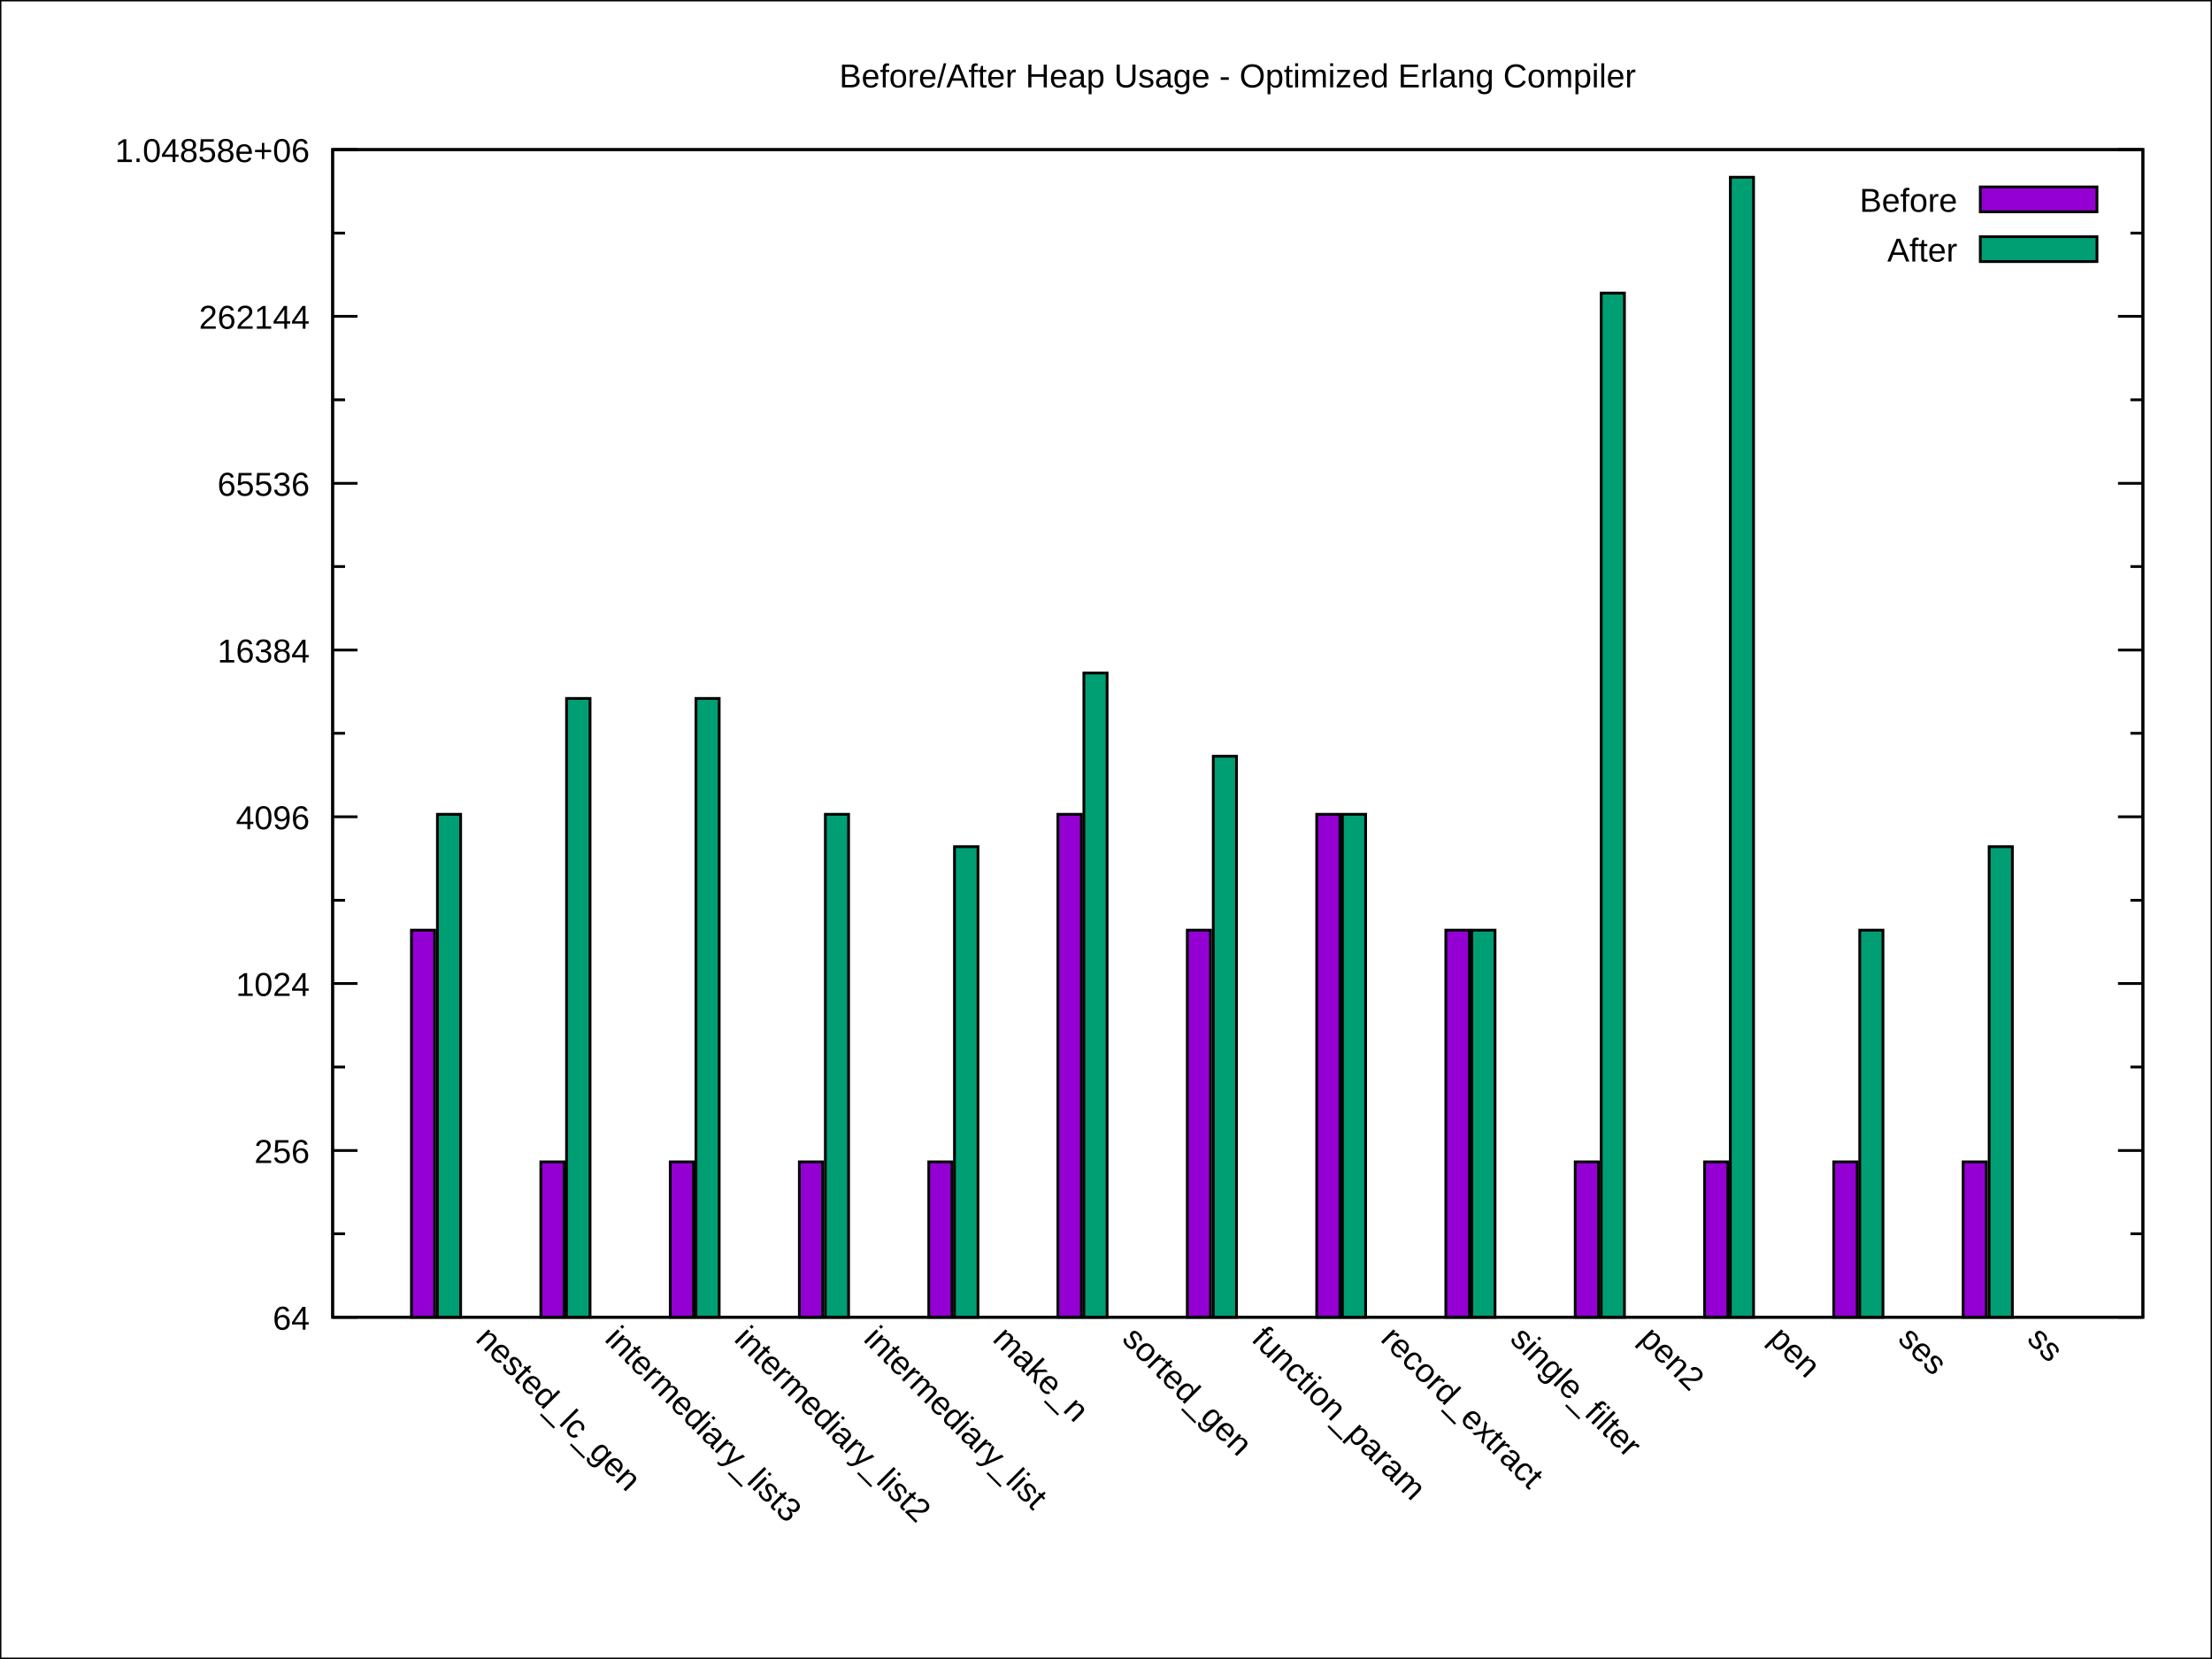
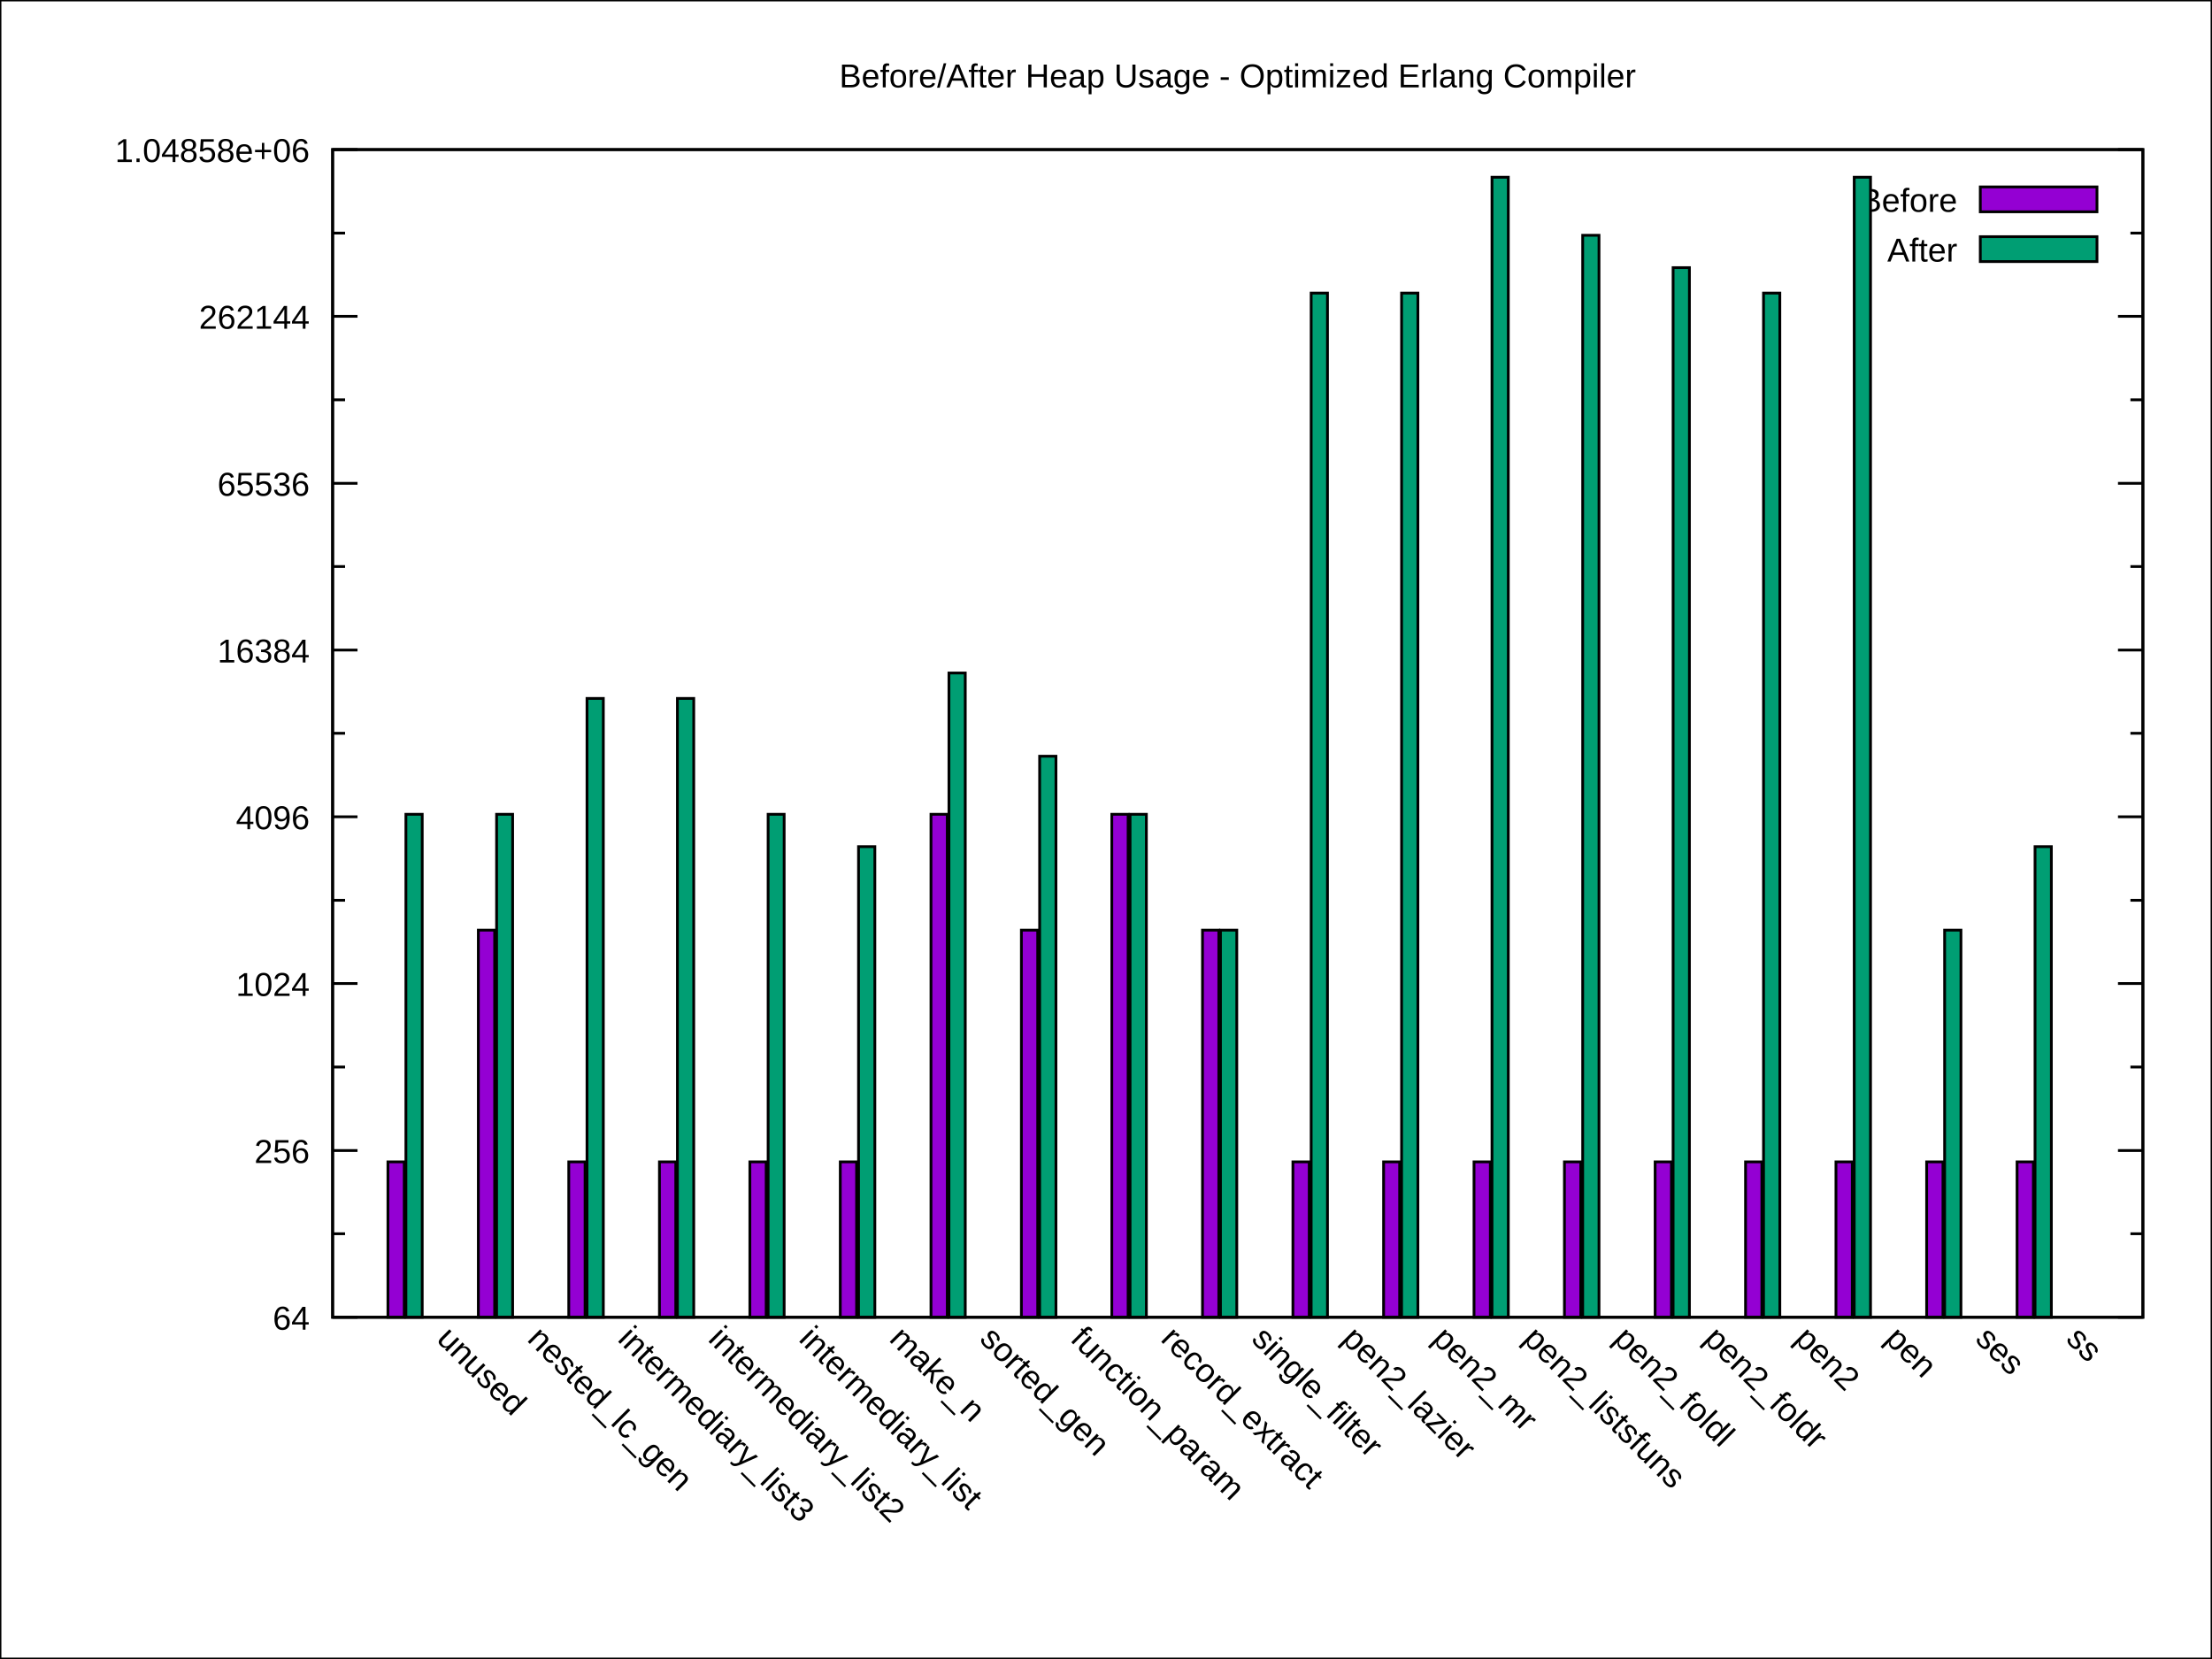
<svg xmlns="http://www.w3.org/2000/svg" xmlns:xlink="http://www.w3.org/1999/xlink" width="800" height="600" viewBox="0 0 800 600">
  <rect x="0" y="0" width="800" height="600" fill="#ffffff" stroke="black" stroke-width="1" />
  <g id="gnuplot_canvas">
    <defs>
      <circle id="gpDot" r="0.5" stroke-width="0.5" />
      <path id="gpPt0" stroke-width="0.222" stroke="currentColor" d="M-1,0 h2 M0,-1 v2" />
      <path id="gpPt1" stroke-width="0.222" stroke="currentColor" d="M-1,-1 L1,1 M1,-1 L-1,1" />
      <path id="gpPt2" stroke-width="0.222" stroke="currentColor" d="M-1,0 L1,0 M0,-1 L0,1 M-1,-1 L1,1 M-1,1 L1,-1" />
      <rect id="gpPt3" stroke-width="0.222" stroke="currentColor" x="-1" y="-1" width="2" height="2" />
      <rect id="gpPt4" stroke-width="0.222" stroke="currentColor" fill="currentColor" x="-1" y="-1" width="2" height="2" />
      <circle id="gpPt5" stroke-width="0.222" stroke="currentColor" cx="0" cy="0" r="1" />
      <use xlink:href="#gpPt5" id="gpPt6" fill="currentColor" stroke="none" />
      <path id="gpPt7" stroke-width="0.222" stroke="currentColor" d="M0,-1.33 L-1.33,0.67 L1.33,0.67 z" />
      <use xlink:href="#gpPt7" id="gpPt8" fill="currentColor" stroke="none" />
      <use xlink:href="#gpPt7" id="gpPt9" stroke="currentColor" transform="rotate(180)" />
      <use xlink:href="#gpPt9" id="gpPt10" fill="currentColor" stroke="none" />
      <use xlink:href="#gpPt3" id="gpPt11" stroke="currentColor" transform="rotate(45)" />
      <use xlink:href="#gpPt11" id="gpPt12" fill="currentColor" stroke="none" />
      <path id="gpPt13" stroke-width="0.222" stroke="currentColor" d="M0,1.330 L1.265,0.411 L0.782,-1.067 L-0.782,-1.076 L-1.265,0.411 z" />
      <use xlink:href="#gpPt13" id="gpPt14" fill="currentColor" stroke="none" />
      <filter id="textbox" filterUnits="objectBoundingBox" x="0" y="0" height="1" width="1">
        <feFlood flood-color="white" flood-opacity="1" result="bgnd" />
        <feComposite in="SourceGraphic" in2="bgnd" operator="atop" />
      </filter>
      <filter id="greybox" filterUnits="objectBoundingBox" x="0" y="0" height="1" width="1">
        <feFlood flood-color="lightgrey" flood-opacity="1" result="grey" />
        <feComposite in="SourceGraphic" in2="grey" operator="atop" />
      </filter>
    </defs>
    <g fill="none" color="white" stroke="currentColor" stroke-width="1.00" stroke-linecap="butt" stroke-linejoin="miter">
</g>
    <g fill="none" color="black" stroke="currentColor" stroke-width="1.00" stroke-linecap="butt" stroke-linejoin="miter">
      <path stroke="black" d="M120.3,476.4 L129.3,476.4 M775.0,476.4 L766.0,476.4  " />
      <g transform="translate(112.0,480.9)" stroke="none" fill="black" font-family="Arial" font-size="12.00" text-anchor="end">
        <text> 64</text>
      </g>
    </g>
    <g fill="none" color="black" stroke="currentColor" stroke-width="1.00" stroke-linecap="butt" stroke-linejoin="miter">
      <path stroke="black" d="M120.3,446.2 L124.8,446.2 M775.0,446.2 L770.5,446.2 M120.3,416.1 L129.3,416.1 M775.0,416.1 L766.0,416.1    " />
      <g transform="translate(112.0,420.6)" stroke="none" fill="black" font-family="Arial" font-size="12.00" text-anchor="end">
        <text> 256</text>
      </g>
    </g>
    <g fill="none" color="black" stroke="currentColor" stroke-width="1.00" stroke-linecap="butt" stroke-linejoin="miter">
      <path stroke="black" d="M120.3,385.9 L124.8,385.9 M775.0,385.9 L770.5,385.9 M120.3,355.7 L129.3,355.7 M775.0,355.7 L766.0,355.7    " />
      <g transform="translate(112.0,360.2)" stroke="none" fill="black" font-family="Arial" font-size="12.00" text-anchor="end">
        <text> 1024</text>
      </g>
    </g>
    <g fill="none" color="black" stroke="currentColor" stroke-width="1.00" stroke-linecap="butt" stroke-linejoin="miter">
      <path stroke="black" d="M120.3,325.6 L124.8,325.6 M775.0,325.6 L770.5,325.6 M120.3,295.4 L129.3,295.4 M775.0,295.4 L766.0,295.4    " />
      <g transform="translate(112.0,299.9)" stroke="none" fill="black" font-family="Arial" font-size="12.00" text-anchor="end">
        <text> 4096</text>
      </g>
    </g>
    <g fill="none" color="black" stroke="currentColor" stroke-width="1.00" stroke-linecap="butt" stroke-linejoin="miter">
      <path stroke="black" d="M120.3,265.2 L124.8,265.2 M775.0,265.2 L770.5,265.2 M120.3,235.1 L129.3,235.1 M775.0,235.1 L766.0,235.1    " />
      <g transform="translate(112.0,239.6)" stroke="none" fill="black" font-family="Arial" font-size="12.00" text-anchor="end">
        <text> 16384</text>
      </g>
    </g>
    <g fill="none" color="black" stroke="currentColor" stroke-width="1.00" stroke-linecap="butt" stroke-linejoin="miter">
      <path stroke="black" d="M120.3,204.9 L124.8,204.9 M775.0,204.9 L770.5,204.9 M120.3,174.8 L129.3,174.8 M775.0,174.8 L766.0,174.8    " />
      <g transform="translate(112.0,179.3)" stroke="none" fill="black" font-family="Arial" font-size="12.00" text-anchor="end">
        <text> 65536</text>
      </g>
    </g>
    <g fill="none" color="black" stroke="currentColor" stroke-width="1.00" stroke-linecap="butt" stroke-linejoin="miter">
      <path stroke="black" d="M120.3,144.6 L124.8,144.6 M775.0,144.6 L770.5,144.6 M120.3,114.4 L129.3,114.4 M775.0,114.4 L766.0,114.4    " />
      <g transform="translate(112.0,118.9)" stroke="none" fill="black" font-family="Arial" font-size="12.00" text-anchor="end">
        <text> 262144</text>
      </g>
    </g>
    <g fill="none" color="black" stroke="currentColor" stroke-width="1.00" stroke-linecap="butt" stroke-linejoin="miter">
      <path stroke="black" d="M120.3,84.3 L124.8,84.3 M775.0,84.3 L770.5,84.3 M120.3,54.1 L129.3,54.1 M775.0,54.1 L766.0,54.1    " />
      <g transform="translate(112.0,58.6)" stroke="none" fill="black" font-family="Arial" font-size="12.00" text-anchor="end">
        <text> 1.04858e+06</text>
      </g>
    </g>
    <g fill="none" color="black" stroke="currentColor" stroke-width="1.00" stroke-linecap="butt" stroke-linejoin="miter">
-       <path stroke="black" d="M167.1,476.4 M167.1,54.1  " />
-       <g transform="translate(171.6,484.7) rotate(45)" stroke="none" fill="black" font-family="Arial" font-size="12.00" text-anchor="start">
+       <path stroke="black" d="M153.0,476.4 M153.0,54.1  " />
+       <g transform="translate(157.5,484.7) rotate(45)" stroke="none" fill="black" font-family="Arial" font-size="12.00" text-anchor="start">
+         <text>unused</text>
+       </g>
+     </g>
+     <g fill="none" color="black" stroke="currentColor" stroke-width="1.00" stroke-linecap="butt" stroke-linejoin="miter">
+       <path stroke="black" d="M185.8,476.4 M185.8,54.1  " />
+       <g transform="translate(190.3,484.7) rotate(45)" stroke="none" fill="black" font-family="Arial" font-size="12.00" text-anchor="start">
        <text>nested_lc_gen</text>
      </g>
    </g>
    <g fill="none" color="black" stroke="currentColor" stroke-width="1.00" stroke-linecap="butt" stroke-linejoin="miter">
-       <path stroke="black" d="M213.8,476.4 M213.8,54.1  " />
-       <g transform="translate(218.3,484.7) rotate(45)" stroke="none" fill="black" font-family="Arial" font-size="12.00" text-anchor="start">
+       <path stroke="black" d="M218.5,476.4 M218.5,54.1  " />
+       <g transform="translate(223.0,484.7) rotate(45)" stroke="none" fill="black" font-family="Arial" font-size="12.00" text-anchor="start">
        <text>intermediary_list3</text>
      </g>
    </g>
    <g fill="none" color="black" stroke="currentColor" stroke-width="1.00" stroke-linecap="butt" stroke-linejoin="miter">
-       <path stroke="black" d="M260.6,476.4 M260.6,54.1  " />
-       <g transform="translate(265.1,484.7) rotate(45)" stroke="none" fill="black" font-family="Arial" font-size="12.00" text-anchor="start">
+       <path stroke="black" d="M251.2,476.4 M251.2,54.1  " />
+       <g transform="translate(255.7,484.7) rotate(45)" stroke="none" fill="black" font-family="Arial" font-size="12.00" text-anchor="start">
        <text>intermediary_list2</text>
      </g>
    </g>
    <g fill="none" color="black" stroke="currentColor" stroke-width="1.00" stroke-linecap="butt" stroke-linejoin="miter">
-       <path stroke="black" d="M307.4,476.4 M307.4,54.1  " />
-       <g transform="translate(311.9,484.7) rotate(45)" stroke="none" fill="black" font-family="Arial" font-size="12.00" text-anchor="start">
+       <path stroke="black" d="M284.0,476.4 M284.0,54.1  " />
+       <g transform="translate(288.5,484.7) rotate(45)" stroke="none" fill="black" font-family="Arial" font-size="12.00" text-anchor="start">
        <text>intermediary_list</text>
      </g>
    </g>
    <g fill="none" color="black" stroke="currentColor" stroke-width="1.00" stroke-linecap="butt" stroke-linejoin="miter">
-       <path stroke="black" d="M354.1,476.4 M354.1,54.1  " />
-       <g transform="translate(358.6,484.7) rotate(45)" stroke="none" fill="black" font-family="Arial" font-size="12.00" text-anchor="start">
+       <path stroke="black" d="M316.7,476.4 M316.7,54.1  " />
+       <g transform="translate(321.2,484.7) rotate(45)" stroke="none" fill="black" font-family="Arial" font-size="12.00" text-anchor="start">
        <text>make_n</text>
      </g>
    </g>
    <g fill="none" color="black" stroke="currentColor" stroke-width="1.00" stroke-linecap="butt" stroke-linejoin="miter">
-       <path stroke="black" d="M400.9,476.4 M400.9,54.1  " />
-       <g transform="translate(405.4,484.7) rotate(45)" stroke="none" fill="black" font-family="Arial" font-size="12.00" text-anchor="start">
+       <path stroke="black" d="M349.4,476.4 M349.4,54.1  " />
+       <g transform="translate(353.9,484.7) rotate(45)" stroke="none" fill="black" font-family="Arial" font-size="12.00" text-anchor="start">
        <text>sorted_gen</text>
+       </g>
+     </g>
+     <g fill="none" color="black" stroke="currentColor" stroke-width="1.00" stroke-linecap="butt" stroke-linejoin="miter">
+       <path stroke="black" d="M382.2,476.4 M382.2,54.1  " />
+       <g transform="translate(386.7,484.7) rotate(45)" stroke="none" fill="black" font-family="Arial" font-size="12.00" text-anchor="start">
+         <text>function_param</text>
+       </g>
+     </g>
+     <g fill="none" color="black" stroke="currentColor" stroke-width="1.00" stroke-linecap="butt" stroke-linejoin="miter">
+       <path stroke="black" d="M414.9,476.4 M414.9,54.1  " />
+       <g transform="translate(419.4,484.7) rotate(45)" stroke="none" fill="black" font-family="Arial" font-size="12.00" text-anchor="start">
+         <text>record_extract</text>
      </g>
    </g>
    <g fill="none" color="black" stroke="currentColor" stroke-width="1.00" stroke-linecap="butt" stroke-linejoin="miter">
      <path stroke="black" d="M447.7,476.4 M447.7,54.1  " />
      <g transform="translate(452.2,484.7) rotate(45)" stroke="none" fill="black" font-family="Arial" font-size="12.00" text-anchor="start">
-         <text>function_param</text>
-       </g>
-     </g>
-     <g fill="none" color="black" stroke="currentColor" stroke-width="1.00" stroke-linecap="butt" stroke-linejoin="miter">
-       <path stroke="black" d="M494.4,476.4 M494.4,54.1  " />
-       <g transform="translate(498.9,484.7) rotate(45)" stroke="none" fill="black" font-family="Arial" font-size="12.00" text-anchor="start">
-         <text>record_extract</text>
-       </g>
-     </g>
-     <g fill="none" color="black" stroke="currentColor" stroke-width="1.00" stroke-linecap="butt" stroke-linejoin="miter">
-       <path stroke="black" d="M541.2,476.4 M541.2,54.1  " />
-       <g transform="translate(545.7,484.7) rotate(45)" stroke="none" fill="black" font-family="Arial" font-size="12.00" text-anchor="start">
        <text>single_filter</text>
      </g>
    </g>
    <g fill="none" color="black" stroke="currentColor" stroke-width="1.00" stroke-linecap="butt" stroke-linejoin="miter">
-       <path stroke="black" d="M587.9,476.4 M587.9,54.1  " />
-       <g transform="translate(592.4,484.7) rotate(45)" stroke="none" fill="black" font-family="Arial" font-size="12.00" text-anchor="start">
+       <path stroke="black" d="M480.4,476.4 M480.4,54.1  " />
+       <g transform="translate(484.9,484.7) rotate(45)" stroke="none" fill="black" font-family="Arial" font-size="12.00" text-anchor="start">
+         <text>pen2_lazier</text>
+       </g>
+     </g>
+     <g fill="none" color="black" stroke="currentColor" stroke-width="1.00" stroke-linecap="butt" stroke-linejoin="miter">
+       <path stroke="black" d="M513.1,476.4 M513.1,54.1  " />
+       <g transform="translate(517.6,484.7) rotate(45)" stroke="none" fill="black" font-family="Arial" font-size="12.00" text-anchor="start">
+         <text>pen2_mr</text>
+       </g>
+     </g>
+     <g fill="none" color="black" stroke="currentColor" stroke-width="1.00" stroke-linecap="butt" stroke-linejoin="miter">
+       <path stroke="black" d="M545.9,476.4 M545.9,54.1  " />
+       <g transform="translate(550.4,484.7) rotate(45)" stroke="none" fill="black" font-family="Arial" font-size="12.00" text-anchor="start">
+         <text>pen2_listsfuns</text>
+       </g>
+     </g>
+     <g fill="none" color="black" stroke="currentColor" stroke-width="1.00" stroke-linecap="butt" stroke-linejoin="miter">
+       <path stroke="black" d="M578.6,476.4 M578.6,54.1  " />
+       <g transform="translate(583.1,484.7) rotate(45)" stroke="none" fill="black" font-family="Arial" font-size="12.00" text-anchor="start">
+         <text>pen2_foldl</text>
+       </g>
+     </g>
+     <g fill="none" color="black" stroke="currentColor" stroke-width="1.00" stroke-linecap="butt" stroke-linejoin="miter">
+       <path stroke="black" d="M611.3,476.4 M611.3,54.1  " />
+       <g transform="translate(615.8,484.7) rotate(45)" stroke="none" fill="black" font-family="Arial" font-size="12.00" text-anchor="start">
+         <text>pen2_foldr</text>
+       </g>
+     </g>
+     <g fill="none" color="black" stroke="currentColor" stroke-width="1.00" stroke-linecap="butt" stroke-linejoin="miter">
+       <path stroke="black" d="M644.1,476.4 M644.1,54.1  " />
+       <g transform="translate(648.6,484.7) rotate(45)" stroke="none" fill="black" font-family="Arial" font-size="12.00" text-anchor="start">
        <text>pen2</text>
      </g>
    </g>
    <g fill="none" color="black" stroke="currentColor" stroke-width="1.00" stroke-linecap="butt" stroke-linejoin="miter">
-       <path stroke="black" d="M634.7,476.4 M634.7,54.1  " />
-       <g transform="translate(639.2,484.7) rotate(45)" stroke="none" fill="black" font-family="Arial" font-size="12.00" text-anchor="start">
+       <path stroke="black" d="M676.8,476.4 M676.8,54.1  " />
+       <g transform="translate(681.3,484.7) rotate(45)" stroke="none" fill="black" font-family="Arial" font-size="12.00" text-anchor="start">
        <text>pen</text>
      </g>
    </g>
    <g fill="none" color="black" stroke="currentColor" stroke-width="1.00" stroke-linecap="butt" stroke-linejoin="miter">
-       <path stroke="black" d="M681.5,476.4 M681.5,54.1  " />
-       <g transform="translate(686.0,484.7) rotate(45)" stroke="none" fill="black" font-family="Arial" font-size="12.00" text-anchor="start">
+       <path stroke="black" d="M709.5,476.4 M709.5,54.1  " />
+       <g transform="translate(714.0,484.7) rotate(45)" stroke="none" fill="black" font-family="Arial" font-size="12.00" text-anchor="start">
        <text>ses</text>
      </g>
    </g>
    <g fill="none" color="black" stroke="currentColor" stroke-width="1.00" stroke-linecap="butt" stroke-linejoin="miter">
-       <path stroke="black" d="M728.2,476.4 M728.2,54.1  " />
-       <g transform="translate(732.7,484.7) rotate(45)" stroke="none" fill="black" font-family="Arial" font-size="12.00" text-anchor="start">
+       <path stroke="black" d="M742.3,476.4 M742.3,54.1  " />
+       <g transform="translate(746.8,484.7) rotate(45)" stroke="none" fill="black" font-family="Arial" font-size="12.00" text-anchor="start">
        <text>ss</text>
      </g>
    </g>
    <g fill="none" color="black" stroke="currentColor" stroke-width="1.00" stroke-linecap="butt" stroke-linejoin="miter">
</g>
    <g fill="none" color="black" stroke="currentColor" stroke-width="1.00" stroke-linecap="butt" stroke-linejoin="miter">
      <path stroke="black" d="M120.3,54.1 L120.3,476.4 L775.0,476.4 L775.0,54.1 L120.3,54.1 Z  " />
    </g>
    <g fill="none" color="black" stroke="currentColor" stroke-width="1.00" stroke-linecap="butt" stroke-linejoin="miter">
      <g transform="translate(447.6,31.6)" stroke="none" fill="black" font-family="Arial" font-size="12.00" text-anchor="middle">
        <text>Before/After Heap Usage - Optimized Erlang Compiler</text>
      </g>
    </g>
    <g id="gnuplot_plot_1">
      <g fill="none" color="black" stroke="currentColor" stroke-width="1.00" stroke-linecap="butt" stroke-linejoin="miter">
        <g id="gnuplot_plot_1_keyentry" visibility="visible">
          <g transform="translate(707.9,76.6)" stroke="none" fill="black" font-family="Arial" font-size="12.00" text-anchor="end">
            <text>Before</text>
          </g>
        </g>
        <g fill="none" color="black" stroke="currentColor" stroke-width="1.00" stroke-linecap="butt" stroke-linejoin="miter">
          <g stroke="none" shape-rendering="crispEdges">
            <polygon fill="rgb(148,   0, 211)" points="716.2,76.6 758.4,76.6 758.4,67.6 716.2,67.6 " />
          </g>
          <path stroke="black" d="M716.2,76.6 L758.4,76.6 L758.4,67.6 L716.2,67.6 L716.2,76.6 Z  " />
        </g>
        <g fill="none" color="black" stroke="currentColor" stroke-width="1.00" stroke-linecap="butt" stroke-linejoin="miter">
	</g>
        <g stroke="none" shape-rendering="crispEdges">
-           <polygon fill="rgb(148,   0, 211)" points="148.8,476.4 157.3,476.4 157.3,336.3 148.8,336.3 " />
-         </g>
-         <path stroke="black" d="M148.8,476.4 L148.8,336.4 L157.2,336.4 L157.2,476.4 L148.8,476.4 Z  " />
-       </g>
-       <g fill="none" color="black" stroke="currentColor" stroke-width="1.00" stroke-linecap="butt" stroke-linejoin="miter">
-         <g stroke="none" shape-rendering="crispEdges">
-           <polygon fill="rgb(148,   0, 211)" points="195.6,476.4 204.1,476.4 204.1,420.1 195.6,420.1 " />
-         </g>
-         <path stroke="black" d="M195.6,476.4 L195.6,420.2 L204.0,420.2 L204.0,476.4 L195.6,476.4 Z  " />
-       </g>
-       <g fill="none" color="black" stroke="currentColor" stroke-width="1.00" stroke-linecap="butt" stroke-linejoin="miter">
-         <g stroke="none" shape-rendering="crispEdges">
-           <polygon fill="rgb(148,   0, 211)" points="242.4,476.4 250.9,476.4 250.9,420.1 242.4,420.1 " />
-         </g>
-         <path stroke="black" d="M242.4,476.4 L242.4,420.2 L250.8,420.2 L250.8,476.4 L242.4,476.4 Z  " />
-       </g>
-       <g fill="none" color="black" stroke="currentColor" stroke-width="1.00" stroke-linecap="butt" stroke-linejoin="miter">
-         <g stroke="none" shape-rendering="crispEdges">
-           <polygon fill="rgb(148,   0, 211)" points="289.1,476.4 297.6,476.4 297.6,420.1 289.1,420.1 " />
-         </g>
-         <path stroke="black" d="M289.1,476.4 L289.1,420.2 L297.5,420.2 L297.5,476.4 L289.1,476.4 Z  " />
-       </g>
-       <g fill="none" color="black" stroke="currentColor" stroke-width="1.00" stroke-linecap="butt" stroke-linejoin="miter">
-         <g stroke="none" shape-rendering="crispEdges">
-           <polygon fill="rgb(148,   0, 211)" points="335.9,476.4 344.4,476.4 344.4,420.1 335.9,420.1 " />
-         </g>
-         <path stroke="black" d="M335.9,476.4 L335.9,420.2 L344.3,420.2 L344.3,476.4 L335.9,476.4 Z  " />
-       </g>
-       <g fill="none" color="black" stroke="currentColor" stroke-width="1.00" stroke-linecap="butt" stroke-linejoin="miter">
-         <g stroke="none" shape-rendering="crispEdges">
-           <polygon fill="rgb(148,   0, 211)" points="382.6,476.4 391.2,476.4 391.2,294.4 382.6,294.4 " />
-         </g>
-         <path stroke="black" d="M382.6,476.4 L382.6,294.5 L391.1,294.5 L391.1,476.4 L382.6,476.4 Z  " />
-       </g>
-       <g fill="none" color="black" stroke="currentColor" stroke-width="1.00" stroke-linecap="butt" stroke-linejoin="miter">
-         <g stroke="none" shape-rendering="crispEdges">
-           <polygon fill="rgb(148,   0, 211)" points="429.4,476.4 437.9,476.4 437.9,336.3 429.4,336.3 " />
-         </g>
-         <path stroke="black" d="M429.4,476.4 L429.4,336.4 L437.8,336.4 L437.8,476.4 L429.4,476.4 Z  " />
-       </g>
-       <g fill="none" color="black" stroke="currentColor" stroke-width="1.00" stroke-linecap="butt" stroke-linejoin="miter">
-         <g stroke="none" shape-rendering="crispEdges">
-           <polygon fill="rgb(148,   0, 211)" points="476.2,476.4 484.7,476.4 484.7,294.4 476.2,294.4 " />
-         </g>
-         <path stroke="black" d="M476.2,476.4 L476.2,294.5 L484.6,294.5 L484.6,476.4 L476.2,476.4 Z  " />
-       </g>
-       <g fill="none" color="black" stroke="currentColor" stroke-width="1.00" stroke-linecap="butt" stroke-linejoin="miter">
-         <g stroke="none" shape-rendering="crispEdges">
-           <polygon fill="rgb(148,   0, 211)" points="522.9,476.4 531.5,476.4 531.5,336.3 522.9,336.3 " />
-         </g>
-         <path stroke="black" d="M522.9,476.4 L522.9,336.4 L531.4,336.4 L531.4,476.4 L522.9,476.4 Z  " />
-       </g>
-       <g fill="none" color="black" stroke="currentColor" stroke-width="1.00" stroke-linecap="butt" stroke-linejoin="miter">
-         <g stroke="none" shape-rendering="crispEdges">
-           <polygon fill="rgb(148,   0, 211)" points="569.7,476.4 578.2,476.4 578.2,420.1 569.7,420.1 " />
-         </g>
-         <path stroke="black" d="M569.7,476.4 L569.7,420.2 L578.1,420.2 L578.1,476.4 L569.7,476.4 Z  " />
-       </g>
-       <g fill="none" color="black" stroke="currentColor" stroke-width="1.00" stroke-linecap="butt" stroke-linejoin="miter">
-         <g stroke="none" shape-rendering="crispEdges">
-           <polygon fill="rgb(148,   0, 211)" points="616.5,476.4 625.0,476.4 625.0,420.1 616.5,420.1 " />
-         </g>
-         <path stroke="black" d="M616.5,476.4 L616.5,420.2 L624.9,420.2 L624.9,476.4 L616.5,476.4 Z  " />
-       </g>
-       <g fill="none" color="black" stroke="currentColor" stroke-width="1.00" stroke-linecap="butt" stroke-linejoin="miter">
-         <g stroke="none" shape-rendering="crispEdges">
-           <polygon fill="rgb(148,   0, 211)" points="663.2,476.4 671.8,476.4 671.8,420.1 663.2,420.1 " />
-         </g>
-         <path stroke="black" d="M663.2,476.4 L663.2,420.2 L671.7,420.2 L671.7,476.4 L663.2,476.4 Z  " />
-       </g>
-       <g fill="none" color="black" stroke="currentColor" stroke-width="1.00" stroke-linecap="butt" stroke-linejoin="miter">
-         <g stroke="none" shape-rendering="crispEdges">
-           <polygon fill="rgb(148,   0, 211)" points="710.0,476.4 718.5,476.4 718.5,420.1 710.0,420.1 " />
-         </g>
-         <path stroke="black" d="M710.0,476.4 L710.0,420.2 L718.4,420.2 L718.4,476.4 L710.0,476.4 Z  " />
+           <polygon fill="rgb(148,   0, 211)" points="140.3,476.4 146.3,476.4 146.3,420.1 140.3,420.1 " />
+         </g>
+         <path stroke="black" d="M140.3,476.4 L140.3,420.2 L146.2,420.2 L146.2,476.4 L140.3,476.4 Z  " />
+       </g>
+       <g fill="none" color="black" stroke="currentColor" stroke-width="1.00" stroke-linecap="butt" stroke-linejoin="miter">
+         <g stroke="none" shape-rendering="crispEdges">
+           <polygon fill="rgb(148,   0, 211)" points="173.0,476.4 179.0,476.4 179.0,336.3 173.0,336.3 " />
+         </g>
+         <path stroke="black" d="M173.0,476.4 L173.0,336.4 L178.9,336.4 L178.9,476.4 L173.0,476.4 Z  " />
+       </g>
+       <g fill="none" color="black" stroke="currentColor" stroke-width="1.00" stroke-linecap="butt" stroke-linejoin="miter">
+         <g stroke="none" shape-rendering="crispEdges">
+           <polygon fill="rgb(148,   0, 211)" points="205.7,476.4 211.7,476.4 211.7,420.1 205.7,420.1 " />
+         </g>
+         <path stroke="black" d="M205.7,476.4 L205.7,420.2 L211.6,420.2 L211.6,476.4 L205.7,476.4 Z  " />
+       </g>
+       <g fill="none" color="black" stroke="currentColor" stroke-width="1.00" stroke-linecap="butt" stroke-linejoin="miter">
+         <g stroke="none" shape-rendering="crispEdges">
+           <polygon fill="rgb(148,   0, 211)" points="238.5,476.4 244.5,476.4 244.5,420.1 238.5,420.1 " />
+         </g>
+         <path stroke="black" d="M238.5,476.4 L238.5,420.2 L244.4,420.2 L244.4,476.4 L238.5,476.4 Z  " />
+       </g>
+       <g fill="none" color="black" stroke="currentColor" stroke-width="1.00" stroke-linecap="butt" stroke-linejoin="miter">
+         <g stroke="none" shape-rendering="crispEdges">
+           <polygon fill="rgb(148,   0, 211)" points="271.2,476.4 277.2,476.4 277.2,420.1 271.2,420.1 " />
+         </g>
+         <path stroke="black" d="M271.2,476.4 L271.2,420.2 L277.1,420.2 L277.1,476.4 L271.2,476.4 Z  " />
+       </g>
+       <g fill="none" color="black" stroke="currentColor" stroke-width="1.00" stroke-linecap="butt" stroke-linejoin="miter">
+         <g stroke="none" shape-rendering="crispEdges">
+           <polygon fill="rgb(148,   0, 211)" points="303.9,476.4 309.9,476.4 309.9,420.1 303.9,420.1 " />
+         </g>
+         <path stroke="black" d="M303.9,476.4 L303.9,420.2 L309.8,420.2 L309.8,476.4 L303.9,476.4 Z  " />
+       </g>
+       <g fill="none" color="black" stroke="currentColor" stroke-width="1.00" stroke-linecap="butt" stroke-linejoin="miter">
+         <g stroke="none" shape-rendering="crispEdges">
+           <polygon fill="rgb(148,   0, 211)" points="336.7,476.4 342.7,476.4 342.7,294.4 336.7,294.4 " />
+         </g>
+         <path stroke="black" d="M336.7,476.4 L336.7,294.5 L342.6,294.5 L342.6,476.4 L336.7,476.4 Z  " />
+       </g>
+       <g fill="none" color="black" stroke="currentColor" stroke-width="1.00" stroke-linecap="butt" stroke-linejoin="miter">
+         <g stroke="none" shape-rendering="crispEdges">
+           <polygon fill="rgb(148,   0, 211)" points="369.4,476.4 375.4,476.4 375.4,336.3 369.4,336.3 " />
+         </g>
+         <path stroke="black" d="M369.4,476.4 L369.4,336.4 L375.3,336.4 L375.3,476.4 L369.4,476.4 Z  " />
+       </g>
+       <g fill="none" color="black" stroke="currentColor" stroke-width="1.00" stroke-linecap="butt" stroke-linejoin="miter">
+         <g stroke="none" shape-rendering="crispEdges">
+           <polygon fill="rgb(148,   0, 211)" points="402.1,476.4 408.1,476.4 408.1,294.4 402.1,294.4 " />
+         </g>
+         <path stroke="black" d="M402.1,476.4 L402.1,294.5 L408.0,294.5 L408.0,476.4 L402.1,476.4 Z  " />
+       </g>
+       <g fill="none" color="black" stroke="currentColor" stroke-width="1.00" stroke-linecap="butt" stroke-linejoin="miter">
+         <g stroke="none" shape-rendering="crispEdges">
+           <polygon fill="rgb(148,   0, 211)" points="434.9,476.4 440.9,476.4 440.9,336.3 434.9,336.3 " />
+         </g>
+         <path stroke="black" d="M434.9,476.4 L434.9,336.4 L440.8,336.4 L440.8,476.4 L434.9,476.4 Z  " />
+       </g>
+       <g fill="none" color="black" stroke="currentColor" stroke-width="1.00" stroke-linecap="butt" stroke-linejoin="miter">
+         <g stroke="none" shape-rendering="crispEdges">
+           <polygon fill="rgb(148,   0, 211)" points="467.6,476.4 473.6,476.4 473.6,420.1 467.6,420.1 " />
+         </g>
+         <path stroke="black" d="M467.6,476.4 L467.6,420.2 L473.5,420.2 L473.5,476.4 L467.6,476.4 Z  " />
+       </g>
+       <g fill="none" color="black" stroke="currentColor" stroke-width="1.00" stroke-linecap="butt" stroke-linejoin="miter">
+         <g stroke="none" shape-rendering="crispEdges">
+           <polygon fill="rgb(148,   0, 211)" points="500.4,476.4 506.3,476.4 506.3,420.1 500.4,420.1 " />
+         </g>
+         <path stroke="black" d="M500.4,476.4 L500.4,420.2 L506.2,420.2 L506.2,476.4 L500.4,476.4 Z  " />
+       </g>
+       <g fill="none" color="black" stroke="currentColor" stroke-width="1.00" stroke-linecap="butt" stroke-linejoin="miter">
+         <g stroke="none" shape-rendering="crispEdges">
+           <polygon fill="rgb(148,   0, 211)" points="533.1,476.4 539.1,476.4 539.1,420.1 533.1,420.1 " />
+         </g>
+         <path stroke="black" d="M533.1,476.4 L533.1,420.2 L539.0,420.2 L539.0,476.4 L533.1,476.4 Z  " />
+       </g>
+       <g fill="none" color="black" stroke="currentColor" stroke-width="1.00" stroke-linecap="butt" stroke-linejoin="miter">
+         <g stroke="none" shape-rendering="crispEdges">
+           <polygon fill="rgb(148,   0, 211)" points="565.8,476.4 571.8,476.4 571.8,420.1 565.8,420.1 " />
+         </g>
+         <path stroke="black" d="M565.8,476.4 L565.8,420.2 L571.7,420.2 L571.7,476.4 L565.8,476.4 Z  " />
+       </g>
+       <g fill="none" color="black" stroke="currentColor" stroke-width="1.00" stroke-linecap="butt" stroke-linejoin="miter">
+         <g stroke="none" shape-rendering="crispEdges">
+           <polygon fill="rgb(148,   0, 211)" points="598.6,476.4 604.6,476.4 604.6,420.1 598.6,420.1 " />
+         </g>
+         <path stroke="black" d="M598.6,476.4 L598.6,420.2 L604.5,420.2 L604.5,476.4 L598.6,476.4 Z  " />
+       </g>
+       <g fill="none" color="black" stroke="currentColor" stroke-width="1.00" stroke-linecap="butt" stroke-linejoin="miter">
+         <g stroke="none" shape-rendering="crispEdges">
+           <polygon fill="rgb(148,   0, 211)" points="631.3,476.4 637.3,476.4 637.3,420.1 631.3,420.1 " />
+         </g>
+         <path stroke="black" d="M631.3,476.4 L631.3,420.2 L637.2,420.2 L637.2,476.4 L631.3,476.4 Z  " />
+       </g>
+       <g fill="none" color="black" stroke="currentColor" stroke-width="1.00" stroke-linecap="butt" stroke-linejoin="miter">
+         <g stroke="none" shape-rendering="crispEdges">
+           <polygon fill="rgb(148,   0, 211)" points="664.0,476.4 670.0,476.4 670.0,420.1 664.0,420.1 " />
+         </g>
+         <path stroke="black" d="M664.0,476.4 L664.0,420.2 L669.9,420.2 L669.9,476.4 L664.0,476.4 Z  " />
+       </g>
+       <g fill="none" color="black" stroke="currentColor" stroke-width="1.00" stroke-linecap="butt" stroke-linejoin="miter">
+         <g stroke="none" shape-rendering="crispEdges">
+           <polygon fill="rgb(148,   0, 211)" points="696.8,476.4 702.8,476.4 702.8,420.1 696.8,420.1 " />
+         </g>
+         <path stroke="black" d="M696.8,476.4 L696.8,420.2 L702.7,420.2 L702.7,476.4 L696.8,476.4 Z  " />
+       </g>
+       <g fill="none" color="black" stroke="currentColor" stroke-width="1.00" stroke-linecap="butt" stroke-linejoin="miter">
+         <g stroke="none" shape-rendering="crispEdges">
+           <polygon fill="rgb(148,   0, 211)" points="729.5,476.4 735.5,476.4 735.5,420.1 729.5,420.1 " />
+         </g>
+         <path stroke="black" d="M729.5,476.4 L729.5,420.2 L735.4,420.2 L735.4,476.4 L729.5,476.4 Z  " />
      </g>
      <g fill="none" color="black" stroke="currentColor" stroke-width="1.00" stroke-linecap="butt" stroke-linejoin="miter">
</g>
    </g>
    <g id="gnuplot_plot_2">
      <g fill="none" color="black" stroke="currentColor" stroke-width="1.00" stroke-linecap="butt" stroke-linejoin="miter">
        <g id="gnuplot_plot_2_keyentry" visibility="visible">
          <g transform="translate(707.9,94.6)" stroke="none" fill="black" font-family="Arial" font-size="12.00" text-anchor="end">
            <text>After</text>
          </g>
        </g>
        <g fill="none" color="black" stroke="currentColor" stroke-width="1.00" stroke-linecap="butt" stroke-linejoin="miter">
          <g stroke="none" shape-rendering="crispEdges">
            <polygon fill="rgb(  0, 158, 115)" points="716.2,94.6 758.4,94.6 758.4,85.6 716.2,85.6 " />
          </g>
          <path stroke="black" d="M716.2,94.6 L758.4,94.6 L758.4,85.6 L716.2,85.6 L716.2,94.6 Z  " />
        </g>
        <g fill="none" color="black" stroke="currentColor" stroke-width="1.00" stroke-linecap="butt" stroke-linejoin="miter">
	</g>
        <g stroke="none" shape-rendering="crispEdges">
-           <polygon fill="rgb(  0, 158, 115)" points="158.2,476.4 166.7,476.4 166.7,294.4 158.2,294.4 " />
-         </g>
-         <path stroke="black" d="M158.2,476.4 L158.2,294.5 L166.6,294.5 L166.6,476.4 L158.2,476.4 Z  " />
-       </g>
-       <g fill="none" color="black" stroke="currentColor" stroke-width="1.00" stroke-linecap="butt" stroke-linejoin="miter">
-         <g stroke="none" shape-rendering="crispEdges">
-           <polygon fill="rgb(  0, 158, 115)" points="204.9,476.4 213.5,476.4 213.5,252.5 204.9,252.5 " />
-         </g>
-         <path stroke="black" d="M204.9,476.4 L204.9,252.6 L213.4,252.6 L213.4,476.4 L204.9,476.4 Z  " />
-       </g>
-       <g fill="none" color="black" stroke="currentColor" stroke-width="1.00" stroke-linecap="butt" stroke-linejoin="miter">
-         <g stroke="none" shape-rendering="crispEdges">
-           <polygon fill="rgb(  0, 158, 115)" points="251.7,476.4 260.2,476.4 260.2,252.5 251.7,252.5 " />
-         </g>
-         <path stroke="black" d="M251.7,476.4 L251.7,252.6 L260.1,252.6 L260.1,476.4 L251.7,476.4 Z  " />
-       </g>
-       <g fill="none" color="black" stroke="currentColor" stroke-width="1.00" stroke-linecap="butt" stroke-linejoin="miter">
-         <g stroke="none" shape-rendering="crispEdges">
-           <polygon fill="rgb(  0, 158, 115)" points="298.5,476.4 307.0,476.4 307.0,294.4 298.5,294.4 " />
-         </g>
-         <path stroke="black" d="M298.5,476.4 L298.5,294.5 L306.9,294.5 L306.9,476.4 L298.5,476.4 Z  " />
-       </g>
-       <g fill="none" color="black" stroke="currentColor" stroke-width="1.00" stroke-linecap="butt" stroke-linejoin="miter">
-         <g stroke="none" shape-rendering="crispEdges">
-           <polygon fill="rgb(  0, 158, 115)" points="345.2,476.4 353.8,476.4 353.8,306.1 345.2,306.1 " />
-         </g>
-         <path stroke="black" d="M345.2,476.4 L345.2,306.2 L353.7,306.2 L353.7,476.4 L345.2,476.4 Z  " />
-       </g>
-       <g fill="none" color="black" stroke="currentColor" stroke-width="1.00" stroke-linecap="butt" stroke-linejoin="miter">
-         <g stroke="none" shape-rendering="crispEdges">
-           <polygon fill="rgb(  0, 158, 115)" points="392.0,476.4 400.5,476.4 400.5,243.3 392.0,243.3 " />
-         </g>
-         <path stroke="black" d="M392.0,476.4 L392.0,243.4 L400.4,243.4 L400.4,476.4 L392.0,476.4 Z  " />
-       </g>
-       <g fill="none" color="black" stroke="currentColor" stroke-width="1.00" stroke-linecap="butt" stroke-linejoin="miter">
-         <g stroke="none" shape-rendering="crispEdges">
-           <polygon fill="rgb(  0, 158, 115)" points="438.8,476.4 447.3,476.4 447.3,273.4 438.8,273.4 " />
-         </g>
-         <path stroke="black" d="M438.8,476.4 L438.8,273.5 L447.2,273.5 L447.2,476.4 L438.8,476.4 Z  " />
-       </g>
-       <g fill="none" color="black" stroke="currentColor" stroke-width="1.00" stroke-linecap="butt" stroke-linejoin="miter">
-         <g stroke="none" shape-rendering="crispEdges">
-           <polygon fill="rgb(  0, 158, 115)" points="485.5,476.4 494.0,476.4 494.0,294.4 485.5,294.4 " />
-         </g>
-         <path stroke="black" d="M485.5,476.4 L485.5,294.5 L493.9,294.5 L493.9,476.4 L485.5,476.4 Z  " />
-       </g>
-       <g fill="none" color="black" stroke="currentColor" stroke-width="1.00" stroke-linecap="butt" stroke-linejoin="miter">
-         <g stroke="none" shape-rendering="crispEdges">
-           <polygon fill="rgb(  0, 158, 115)" points="532.3,476.4 540.8,476.4 540.8,336.3 532.3,336.3 " />
-         </g>
-         <path stroke="black" d="M532.3,476.4 L532.3,336.4 L540.7,336.4 L540.7,476.4 L532.3,476.4 Z  " />
-       </g>
-       <g fill="none" color="black" stroke="currentColor" stroke-width="1.00" stroke-linecap="butt" stroke-linejoin="miter">
-         <g stroke="none" shape-rendering="crispEdges">
-           <polygon fill="rgb(  0, 158, 115)" points="579.1,476.4 587.6,476.4 587.6,105.9 579.1,105.9 " />
-         </g>
-         <path stroke="black" d="M579.1,476.4 L579.1,106.0 L587.5,106.0 L587.5,476.4 L579.1,476.4 Z  " />
-       </g>
-       <g fill="none" color="black" stroke="currentColor" stroke-width="1.00" stroke-linecap="butt" stroke-linejoin="miter">
-         <g stroke="none" shape-rendering="crispEdges">
-           <polygon fill="rgb(  0, 158, 115)" points="625.8,476.4 634.3,476.4 634.3,64.0 625.8,64.0 " />
-         </g>
-         <path stroke="black" d="M625.8,476.4 L625.8,64.1 L634.2,64.1 L634.2,476.4 L625.8,476.4 Z  " />
-       </g>
-       <g fill="none" color="black" stroke="currentColor" stroke-width="1.00" stroke-linecap="butt" stroke-linejoin="miter">
-         <g stroke="none" shape-rendering="crispEdges">
-           <polygon fill="rgb(  0, 158, 115)" points="672.6,476.4 681.1,476.4 681.1,336.3 672.6,336.3 " />
-         </g>
-         <path stroke="black" d="M672.6,476.4 L672.6,336.4 L681.0,336.4 L681.0,476.4 L672.6,476.4 Z  " />
-       </g>
-       <g fill="none" color="black" stroke="currentColor" stroke-width="1.00" stroke-linecap="butt" stroke-linejoin="miter">
-         <g stroke="none" shape-rendering="crispEdges">
-           <polygon fill="rgb(  0, 158, 115)" points="719.4,476.4 727.9,476.4 727.9,306.1 719.4,306.1 " />
-         </g>
-         <path stroke="black" d="M719.4,476.4 L719.4,306.2 L727.8,306.2 L727.8,476.4 L719.4,476.4 Z  " />
+           <polygon fill="rgb(  0, 158, 115)" points="146.8,476.4 152.8,476.4 152.8,294.4 146.8,294.4 " />
+         </g>
+         <path stroke="black" d="M146.8,476.4 L146.8,294.5 L152.7,294.5 L152.7,476.4 L146.8,476.4 Z  " />
+       </g>
+       <g fill="none" color="black" stroke="currentColor" stroke-width="1.00" stroke-linecap="butt" stroke-linejoin="miter">
+         <g stroke="none" shape-rendering="crispEdges">
+           <polygon fill="rgb(  0, 158, 115)" points="179.6,476.4 185.5,476.4 185.5,294.4 179.6,294.4 " />
+         </g>
+         <path stroke="black" d="M179.6,476.4 L179.6,294.5 L185.4,294.5 L185.4,476.4 L179.6,476.4 Z  " />
+       </g>
+       <g fill="none" color="black" stroke="currentColor" stroke-width="1.00" stroke-linecap="butt" stroke-linejoin="miter">
+         <g stroke="none" shape-rendering="crispEdges">
+           <polygon fill="rgb(  0, 158, 115)" points="212.3,476.4 218.3,476.4 218.3,252.5 212.3,252.5 " />
+         </g>
+         <path stroke="black" d="M212.3,476.4 L212.3,252.6 L218.2,252.6 L218.2,476.4 L212.3,476.4 Z  " />
+       </g>
+       <g fill="none" color="black" stroke="currentColor" stroke-width="1.00" stroke-linecap="butt" stroke-linejoin="miter">
+         <g stroke="none" shape-rendering="crispEdges">
+           <polygon fill="rgb(  0, 158, 115)" points="245.0,476.4 251.0,476.4 251.0,252.5 245.0,252.5 " />
+         </g>
+         <path stroke="black" d="M245.0,476.4 L245.0,252.6 L250.9,252.6 L250.9,476.4 L245.0,476.4 Z  " />
+       </g>
+       <g fill="none" color="black" stroke="currentColor" stroke-width="1.00" stroke-linecap="butt" stroke-linejoin="miter">
+         <g stroke="none" shape-rendering="crispEdges">
+           <polygon fill="rgb(  0, 158, 115)" points="277.8,476.4 283.7,476.4 283.7,294.4 277.8,294.4 " />
+         </g>
+         <path stroke="black" d="M277.8,476.4 L277.8,294.5 L283.6,294.5 L283.6,476.4 L277.8,476.4 Z  " />
+       </g>
+       <g fill="none" color="black" stroke="currentColor" stroke-width="1.00" stroke-linecap="butt" stroke-linejoin="miter">
+         <g stroke="none" shape-rendering="crispEdges">
+           <polygon fill="rgb(  0, 158, 115)" points="310.5,476.4 316.5,476.4 316.5,306.1 310.5,306.1 " />
+         </g>
+         <path stroke="black" d="M310.5,476.4 L310.5,306.2 L316.4,306.2 L316.4,476.4 L310.5,476.4 Z  " />
+       </g>
+       <g fill="none" color="black" stroke="currentColor" stroke-width="1.00" stroke-linecap="butt" stroke-linejoin="miter">
+         <g stroke="none" shape-rendering="crispEdges">
+           <polygon fill="rgb(  0, 158, 115)" points="343.2,476.4 349.2,476.4 349.2,243.3 343.2,243.3 " />
+         </g>
+         <path stroke="black" d="M343.2,476.4 L343.2,243.4 L349.1,243.4 L349.1,476.4 L343.2,476.4 Z  " />
+       </g>
+       <g fill="none" color="black" stroke="currentColor" stroke-width="1.00" stroke-linecap="butt" stroke-linejoin="miter">
+         <g stroke="none" shape-rendering="crispEdges">
+           <polygon fill="rgb(  0, 158, 115)" points="376.0,476.4 382.0,476.4 382.0,273.4 376.0,273.4 " />
+         </g>
+         <path stroke="black" d="M376.0,476.4 L376.0,273.5 L381.9,273.5 L381.9,476.4 L376.0,476.4 Z  " />
+       </g>
+       <g fill="none" color="black" stroke="currentColor" stroke-width="1.00" stroke-linecap="butt" stroke-linejoin="miter">
+         <g stroke="none" shape-rendering="crispEdges">
+           <polygon fill="rgb(  0, 158, 115)" points="408.7,476.4 414.7,476.4 414.7,294.4 408.7,294.4 " />
+         </g>
+         <path stroke="black" d="M408.7,476.4 L408.7,294.5 L414.6,294.5 L414.6,476.4 L408.7,476.4 Z  " />
+       </g>
+       <g fill="none" color="black" stroke="currentColor" stroke-width="1.00" stroke-linecap="butt" stroke-linejoin="miter">
+         <g stroke="none" shape-rendering="crispEdges">
+           <polygon fill="rgb(  0, 158, 115)" points="441.4,476.4 447.4,476.4 447.4,336.3 441.4,336.3 " />
+         </g>
+         <path stroke="black" d="M441.4,476.4 L441.4,336.4 L447.3,336.4 L447.3,476.4 L441.4,476.4 Z  " />
+       </g>
+       <g fill="none" color="black" stroke="currentColor" stroke-width="1.00" stroke-linecap="butt" stroke-linejoin="miter">
+         <g stroke="none" shape-rendering="crispEdges">
+           <polygon fill="rgb(  0, 158, 115)" points="474.2,476.4 480.2,476.4 480.2,105.9 474.2,105.9 " />
+         </g>
+         <path stroke="black" d="M474.2,476.4 L474.2,106.0 L480.1,106.0 L480.1,476.4 L474.2,476.4 Z  " />
+       </g>
+       <g fill="none" color="black" stroke="currentColor" stroke-width="1.00" stroke-linecap="butt" stroke-linejoin="miter">
+         <g stroke="none" shape-rendering="crispEdges">
+           <polygon fill="rgb(  0, 158, 115)" points="506.9,476.4 512.9,476.4 512.9,105.9 506.9,105.9 " />
+         </g>
+         <path stroke="black" d="M506.9,476.4 L506.9,106.0 L512.8,106.0 L512.8,476.4 L506.9,476.4 Z  " />
+       </g>
+       <g fill="none" color="black" stroke="currentColor" stroke-width="1.00" stroke-linecap="butt" stroke-linejoin="miter">
+         <g stroke="none" shape-rendering="crispEdges">
+           <polygon fill="rgb(  0, 158, 115)" points="539.6,476.4 545.6,476.4 545.6,64.0 539.6,64.0 " />
+         </g>
+         <path stroke="black" d="M539.6,476.4 L539.6,64.1 L545.5,64.1 L545.5,476.4 L539.6,476.4 Z  " />
+       </g>
+       <g fill="none" color="black" stroke="currentColor" stroke-width="1.00" stroke-linecap="butt" stroke-linejoin="miter">
+         <g stroke="none" shape-rendering="crispEdges">
+           <polygon fill="rgb(  0, 158, 115)" points="572.4,476.4 578.4,476.4 578.4,85.0 572.4,85.0 " />
+         </g>
+         <path stroke="black" d="M572.4,476.4 L572.4,85.1 L578.3,85.1 L578.3,476.4 L572.4,476.4 Z  " />
+       </g>
+       <g fill="none" color="black" stroke="currentColor" stroke-width="1.00" stroke-linecap="butt" stroke-linejoin="miter">
+         <g stroke="none" shape-rendering="crispEdges">
+           <polygon fill="rgb(  0, 158, 115)" points="605.1,476.4 611.1,476.4 611.1,96.7 605.1,96.7 " />
+         </g>
+         <path stroke="black" d="M605.1,476.4 L605.1,96.8 L611.0,96.8 L611.0,476.4 L605.1,476.4 Z  " />
+       </g>
+       <g fill="none" color="black" stroke="currentColor" stroke-width="1.00" stroke-linecap="butt" stroke-linejoin="miter">
+         <g stroke="none" shape-rendering="crispEdges">
+           <polygon fill="rgb(  0, 158, 115)" points="637.8,476.4 643.8,476.4 643.8,105.9 637.8,105.9 " />
+         </g>
+         <path stroke="black" d="M637.8,476.4 L637.8,106.0 L643.7,106.0 L643.7,476.4 L637.8,476.4 Z  " />
+       </g>
+       <g fill="none" color="black" stroke="currentColor" stroke-width="1.00" stroke-linecap="butt" stroke-linejoin="miter">
+         <g stroke="none" shape-rendering="crispEdges">
+           <polygon fill="rgb(  0, 158, 115)" points="670.6,476.4 676.6,476.4 676.6,64.0 670.6,64.0 " />
+         </g>
+         <path stroke="black" d="M670.6,476.4 L670.6,64.1 L676.5,64.1 L676.5,476.4 L670.6,476.4 Z  " />
+       </g>
+       <g fill="none" color="black" stroke="currentColor" stroke-width="1.00" stroke-linecap="butt" stroke-linejoin="miter">
+         <g stroke="none" shape-rendering="crispEdges">
+           <polygon fill="rgb(  0, 158, 115)" points="703.3,476.4 709.3,476.4 709.3,336.3 703.3,336.3 " />
+         </g>
+         <path stroke="black" d="M703.3,476.4 L703.3,336.4 L709.2,336.4 L709.2,476.4 L703.3,476.4 Z  " />
+       </g>
+       <g fill="none" color="black" stroke="currentColor" stroke-width="1.00" stroke-linecap="butt" stroke-linejoin="miter">
+         <g stroke="none" shape-rendering="crispEdges">
+           <polygon fill="rgb(  0, 158, 115)" points="736.0,476.4 742.0,476.4 742.0,306.1 736.0,306.1 " />
+         </g>
+         <path stroke="black" d="M736.0,476.4 L736.0,306.2 L741.9,306.2 L741.9,476.4 L736.0,476.4 Z  " />
      </g>
      <g fill="none" color="black" stroke="currentColor" stroke-width="1.00" stroke-linecap="butt" stroke-linejoin="miter">
</g>
    </g>
    <g id="gnuplot_plot_3">
      <g fill="none" color="black" stroke="currentColor" stroke-width="1.00" stroke-linecap="butt" stroke-linejoin="miter">
</g>
    </g>
    <g id="gnuplot_plot_4">
      <g fill="none" color="black" stroke="currentColor" stroke-width="1.00" stroke-linecap="butt" stroke-linejoin="miter">
</g>
    </g>
    <g fill="none" color="white" stroke="rgb(230, 159,   0)" stroke-width="2.00" stroke-linecap="butt" stroke-linejoin="miter">
</g>
    <g fill="none" color="black" stroke="currentColor" stroke-width="2.00" stroke-linecap="butt" stroke-linejoin="miter">
</g>
    <g fill="none" color="black" stroke="black" stroke-width="1.00" stroke-linecap="butt" stroke-linejoin="miter">
</g>
    <g fill="none" color="black" stroke="currentColor" stroke-width="1.00" stroke-linecap="butt" stroke-linejoin="miter">
      <path stroke="black" d="M120.3,54.1 L120.3,476.4 L775.0,476.4 L775.0,54.1 L120.3,54.1 Z  " />
    </g>
    <g fill="none" color="black" stroke="currentColor" stroke-width="1.00" stroke-linecap="butt" stroke-linejoin="miter">
</g>
  </g>
  <text id="coord_text" text-anchor="start" pointer-events="none" font-size="12" font-family="Arial" visibility="hidden"> </text>
  <rect id="hypertextbox" class="hypertextbox" pointer-events="none" fill="white" stroke="black" opacity="0.8" height="16" visibility="hidden" />
  <text id="hypertext" class="hypertext" pointer-events="none" font-size="12" font-family="Arial" visibility="hidden"> </text>
</svg>
